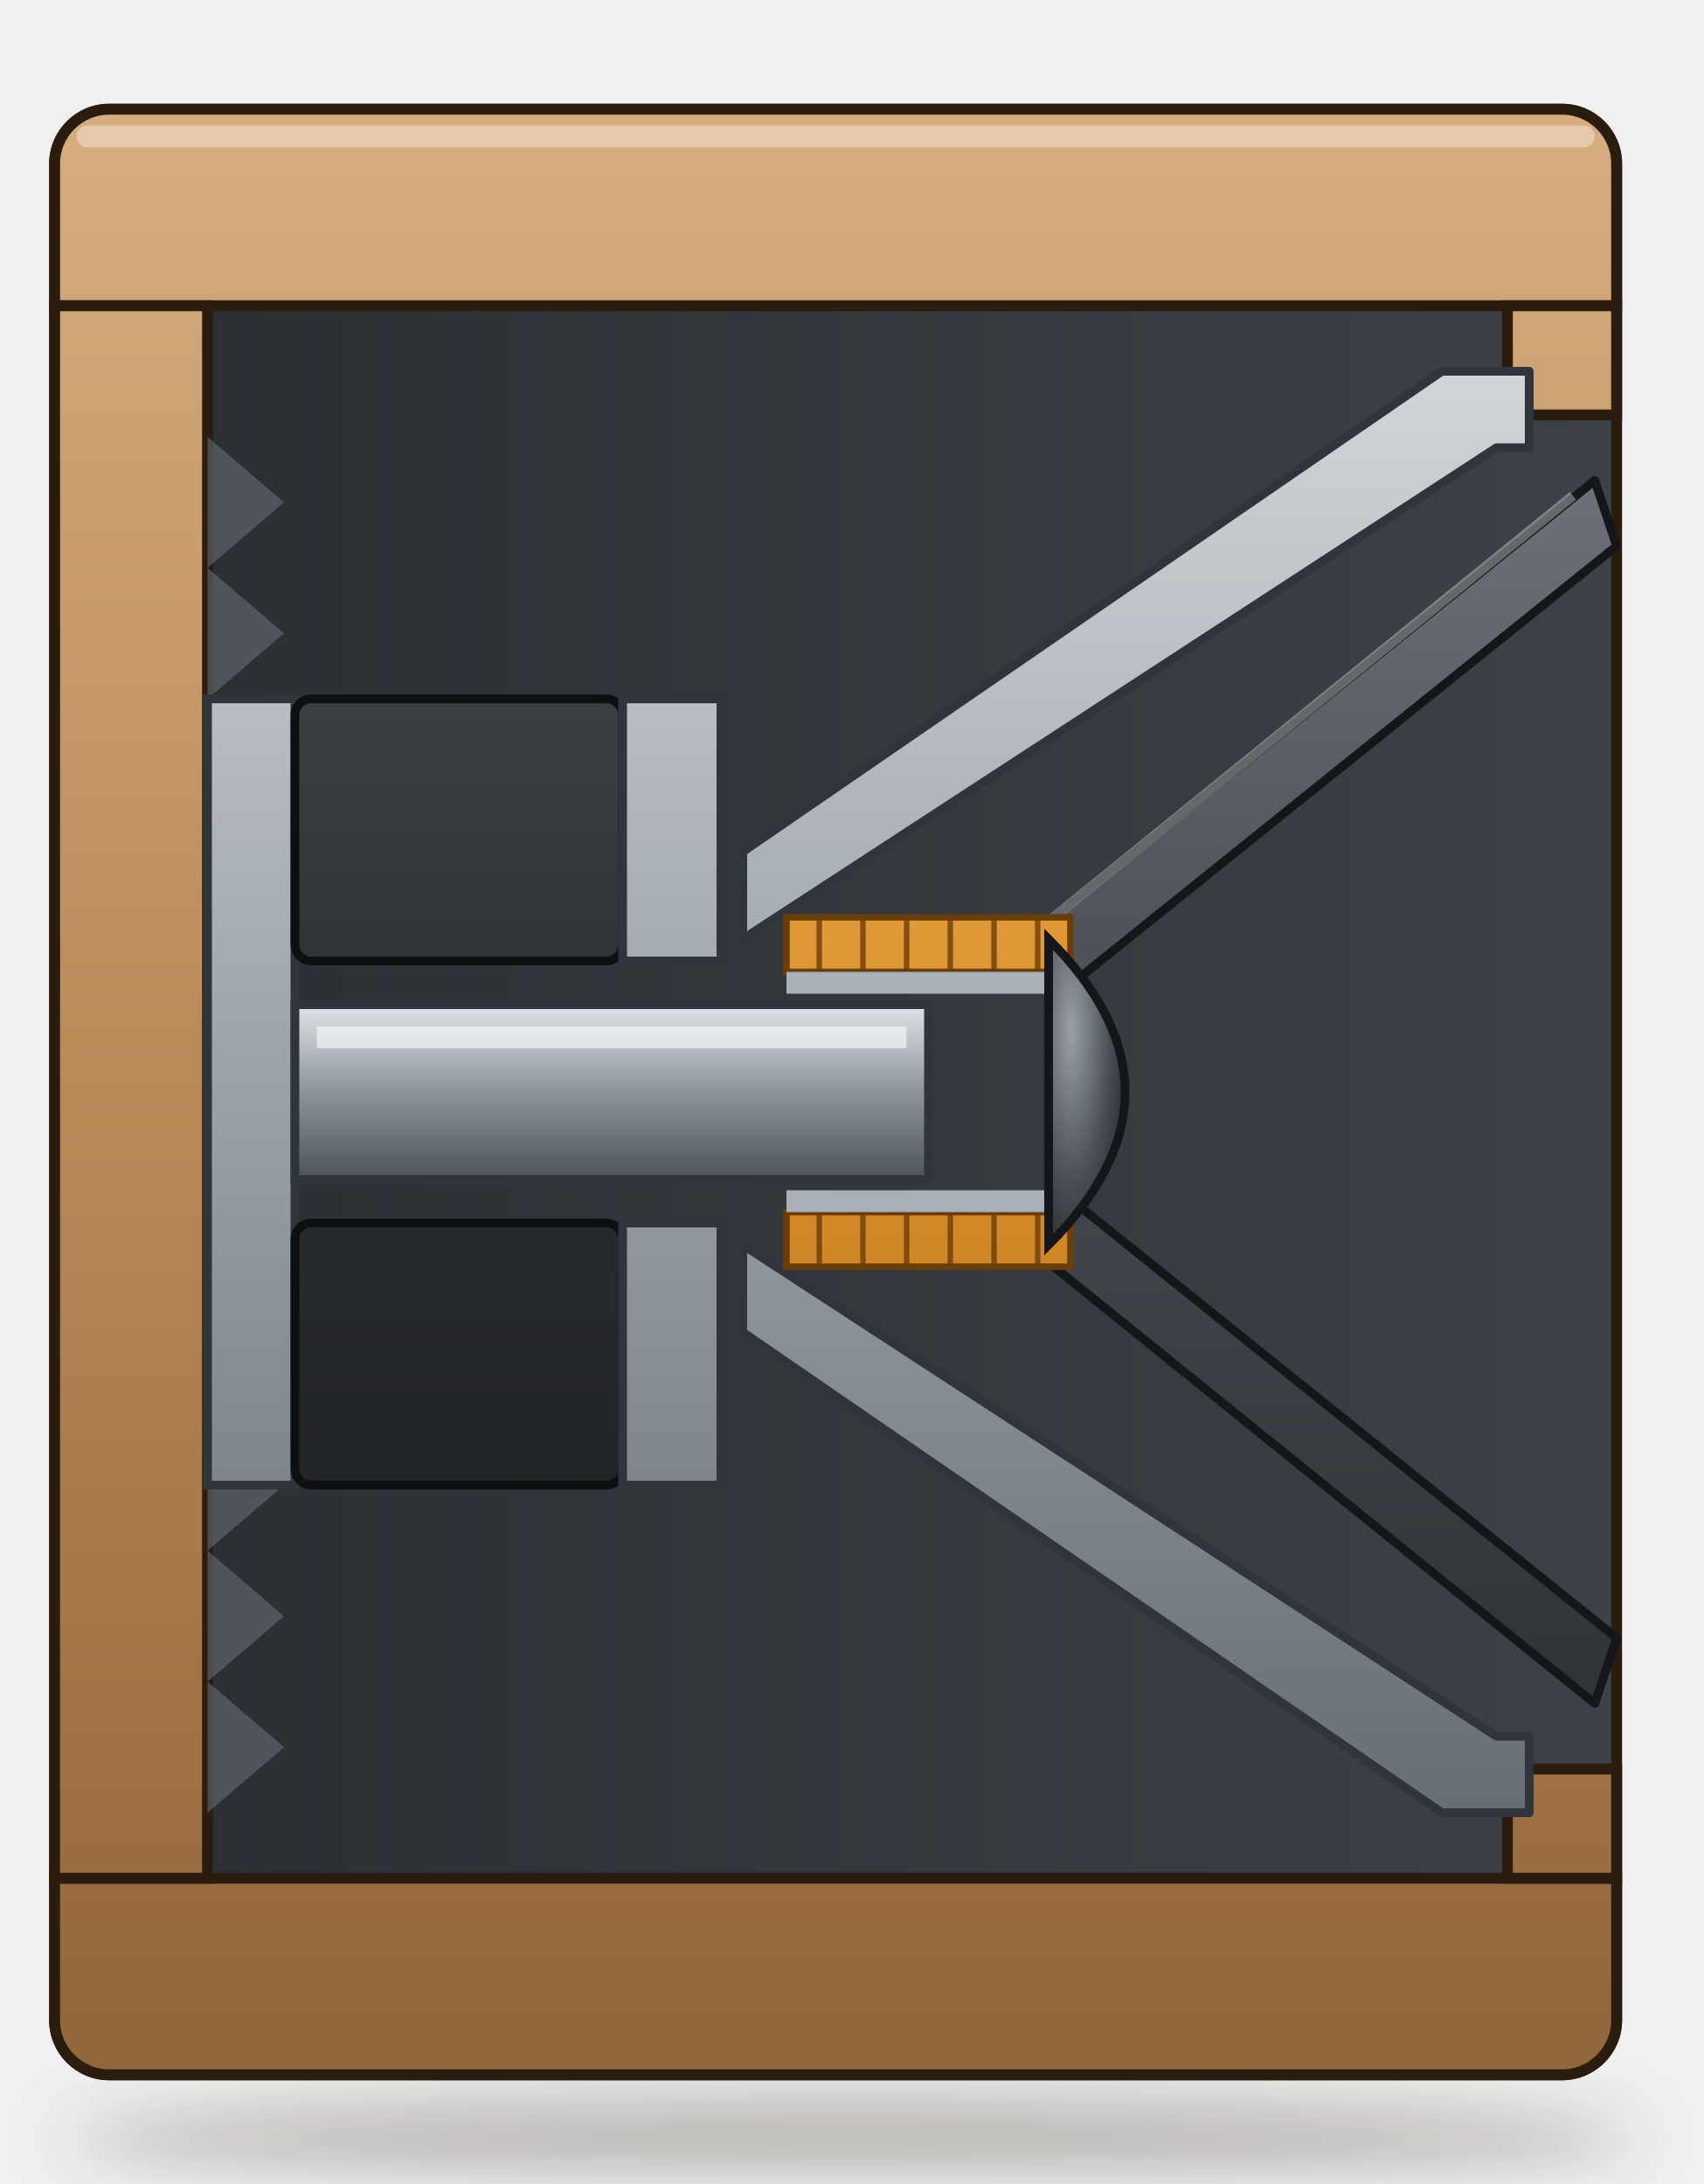
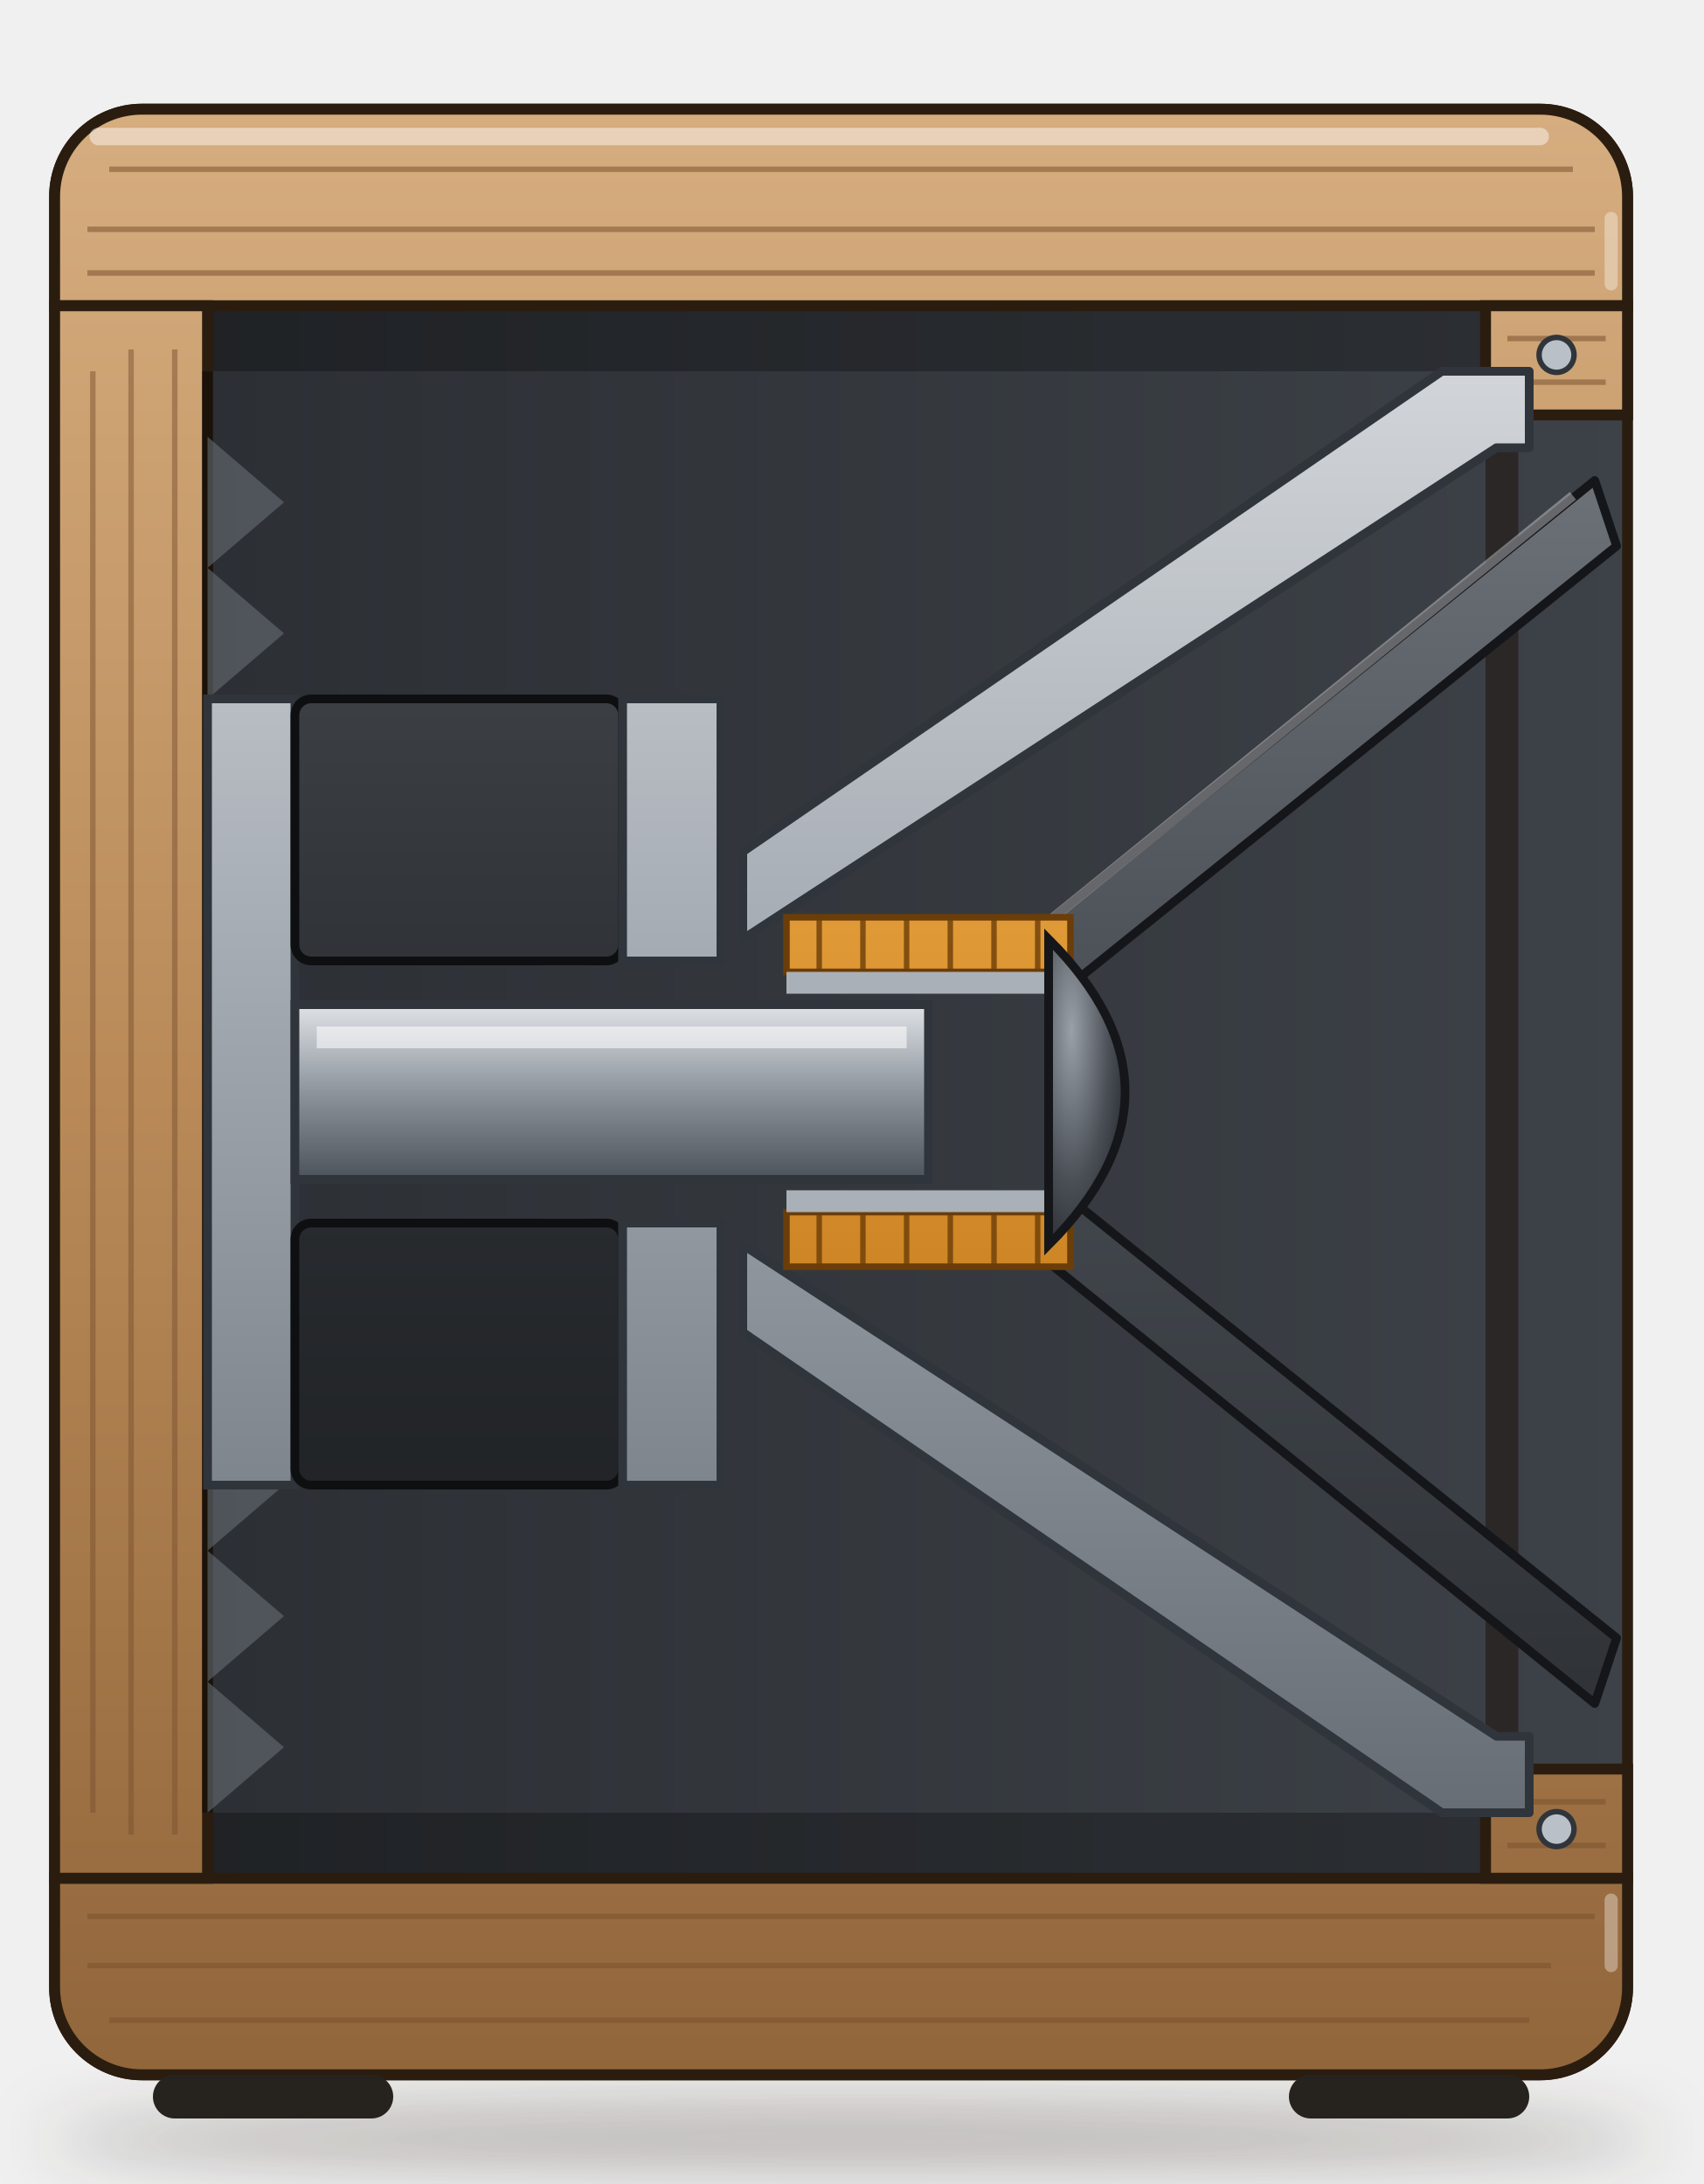
<svg xmlns="http://www.w3.org/2000/svg" viewBox="0 0 156 200" width="156" height="200">
  <defs>
    <linearGradient id="speaker-wood" x1="0" y1="0" x2="0" y2="200" gradientUnits="userSpaceOnUse">
      <stop offset="0" stop-color="#d9b184" />
      <stop offset=".5" stop-color="#b98a58" />
      <stop offset="1" stop-color="#8d6238" />
    </linearGradient>
    <linearGradient id="speaker-cav" x1="0" y1="0" x2="1" y2="0">
      <stop offset="0" stop-color="#2a2d32" />
      <stop offset="1" stop-color="#3d4248" />
    </linearGradient>
    <linearGradient id="speaker-steel" x1="0" y1="0" x2="0" y2="200" gradientUnits="userSpaceOnUse">
      <stop offset="0" stop-color="#eef0f2" />
      <stop offset=".5" stop-color="#9aa1a9" />
      <stop offset="1" stop-color="#4c535b" />
    </linearGradient>
    <linearGradient id="speaker-mag" x1="0" y1="0" x2="0" y2="200" gradientUnits="userSpaceOnUse">
      <stop offset="0" stop-color="#5a5f66" />
      <stop offset=".5" stop-color="#2a2d31" />
      <stop offset="1" stop-color="#121416" />
    </linearGradient>
    <linearGradient id="speaker-cone" x1="0" y1="0" x2="0" y2="200" gradientUnits="userSpaceOnUse">
      <stop offset="0" stop-color="#8a9097" />
      <stop offset=".5" stop-color="#454a50" />
      <stop offset="1" stop-color="#1e2125" />
    </linearGradient>
    <linearGradient id="speaker-pole" x1="0" y1="0" x2="0" y2="1">
      <stop offset="0" stop-color="#dfe3e7" />
      <stop offset=".5" stop-color="#8d949c" />
      <stop offset="1" stop-color="#4c535b" />
    </linearGradient>
    <linearGradient id="speaker-cu" x1="0" y1="0" x2="0" y2="200" gradientUnits="userSpaceOnUse">
      <stop offset="0" stop-color="#ffd27a" />
      <stop offset=".5" stop-color="#d98f2b" />
      <stop offset="1" stop-color="#8f5410" />
    </linearGradient>
    <radialGradient id="speaker-cap" cx=".3" cy=".3" r=".9">
      <stop offset="0" stop-color="#9aa0a7" />
      <stop offset=".55" stop-color="#4a4f56" />
      <stop offset="1" stop-color="#1c1f23" />
    </radialGradient>
    <filter id="speaker-blur" x="-20%" y="-50%" width="140%" height="200%">
      <feGaussianBlur stdDeviation="3" />
    </filter>
  </defs>
-   <ellipse cx="78" cy="196" rx="72" ry="4" fill="#2b2418" opacity=".28" filter="url(#speaker-blur)" />
-   <rect x="5" y="10" width="143" height="180" rx="5" fill="url(#speaker-cav)" stroke="#2a1d10" stroke-width="1" />
-   <path d="M5 15a5 5 0 0 1 5-5h133a5 5 0 0 1 5 5v13H5z" fill="url(#speaker-wood)" stroke="#2a1d10" stroke-width="1" />
-   <path d="M5 172h143v13a5 5 0 0 1-5 5H10a5 5 0 0 1-5-5z" fill="url(#speaker-wood)" stroke="#2a1d10" stroke-width="1" />
+   <ellipse cx="78" cy="196" rx="74" ry="3.5" fill="#2b2418" opacity=".28" filter="url(#speaker-blur)" />
+   <rect x="5" y="10" width="144" height="180" rx="8" fill="url(#speaker-cav)" stroke="#2a1d10" stroke-width="1" />
+   <rect x="19" y="28" width="118" height="6" fill="#000" opacity=".28" />
+   <rect x="19" y="166" width="118" height="6" fill="#000" opacity=".28" />
+   <path d="M5 18a8 8 0 0 1 8-8h128a8 8 0 0 1 8 8v10H5z" fill="url(#speaker-wood)" stroke="#2a1d10" stroke-width="1" />
+   <path d="M5 172h144v10a8 8 0 0 1-8 8H13a8 8 0 0 1-8-8z" fill="url(#speaker-wood)" stroke="#2a1d10" stroke-width="1" />
  <path d="M5 28h14v144H5z" fill="url(#speaker-wood)" stroke="#2a1d10" stroke-width="1" />
-   <path d="M138 28h10v10h-10zM138 162h10v10h-10z" fill="url(#speaker-wood)" stroke="#2a1d10" stroke-width="1" />
-   <rect x="7" y="11.5" width="139" height="2" rx="1" fill="#fff" opacity=".35" />
+   <path d="M136 28h13v10h-13zM136 162h13v10h-13z" fill="url(#speaker-wood)" stroke="#2a1d10" stroke-width="1" />
+   <path d="M136 38h13v124" fill="none" stroke="#2a1d10" stroke-width="0" />
+   <rect x="136" y="38" width="3" height="124" fill="#1b130b" opacity=".55" />
+   <path d="M10 15.5h134M8 21h138M8 25h138M8 175.5h138M8 180h134M10 185h130" stroke="#7a5230" stroke-width=".5" opacity=".55" fill="none" />
+   <path d="M8.5 34v132M12 32v136M16 32v136" stroke="#7a5230" stroke-width=".5" opacity=".5" fill="none" />
+   <path d="M138 31h9M138 35h9M138 165h9M138 169h9" stroke="#7a5230" stroke-width=".5" opacity=".55" fill="none" />
+   <path d="M9 12.5h132" stroke="#fff" stroke-width="1.6" stroke-linecap="round" opacity=".45" />
+   <path d="M147.5 20v6M147.5 174v6" stroke="#fff" stroke-width="1.2" stroke-linecap="round" opacity=".35" />
+   <path d="M19 34v132" stroke="#000" stroke-width="1" opacity=".35" />
+   <circle cx="142.5" cy="32.5" r="1.6" fill="#b9c0c8" stroke="#30353b" stroke-width=".5" />
+   <circle cx="142.5" cy="167.5" r="1.6" fill="#b9c0c8" stroke="#30353b" stroke-width=".5" />
+   <rect x="14" y="190" width="22" height="4" rx="2" fill="#26231f" />
+   <rect x="118" y="190" width="22" height="4" rx="2" fill="#26231f" />
  <path d="M19 40l7 6-7 6 7 6-7 6 7 6-7 6zM19 130l7 6-7 6 7 6-7 6 7 6-7 6z" fill="#6c727a" opacity=".55" />
  <rect x="19" y="64" width="8" height="72" fill="url(#speaker-steel)" stroke="#30353b" stroke-width=".8" />
  <rect x="27" y="64" width="30" height="24" rx="1.5" fill="url(#speaker-mag)" stroke="#0e0f11" stroke-width=".8" />
  <rect x="27" y="112" width="30" height="24" rx="1.5" fill="url(#speaker-mag)" stroke="#0e0f11" stroke-width=".8" />
  <rect x="57" y="64" width="9" height="24" fill="url(#speaker-steel)" stroke="#30353b" stroke-width=".8" />
  <rect x="57" y="112" width="9" height="24" fill="url(#speaker-steel)" stroke="#30353b" stroke-width=".8" />
  <rect x="27" y="92" width="58" height="16" fill="url(#speaker-pole)" stroke="#30353b" stroke-width=".8" />
  <rect x="29" y="94" width="54" height="2" fill="#fff" opacity=".55" />
  <path d="M132 34h8v7h-3L68 86v-8L132 34z" fill="url(#speaker-steel)" stroke="#30353b" stroke-width=".8" stroke-linejoin="round" />
  <path d="M132 166h8v-7h-3L68 114v8L132 166z" fill="url(#speaker-steel)" stroke="#30353b" stroke-width=".8" stroke-linejoin="round" />
  <g id="cone" data-move="1">
    <path d="M146 44l-52 42 3 5 51-41z" fill="url(#speaker-cone)" stroke="#14161a" stroke-width=".8" stroke-linejoin="round" />
    <path d="M146 156l-52-42 3-5 51 41z" fill="url(#speaker-cone)" stroke="#14161a" stroke-width=".8" stroke-linejoin="round" />
    <path d="M144 45.4l-50 40.6" stroke="#fff" stroke-width=".9" opacity=".35" />
    <path d="M96 85v30" stroke="#14161a" stroke-width=".8" />
    <rect x="72" y="84" width="26" height="5" fill="url(#speaker-cu)" stroke="#6b3d08" stroke-width=".6" />
    <rect x="72" y="111" width="26" height="5" fill="url(#speaker-cu)" stroke="#6b3d08" stroke-width=".6" />
    <path d="M75 84v5M79 84v5M83 84v5M87 84v5M91 84v5M95 84v5M75 111v5M79 111v5M83 111v5M87 111v5M91 111v5M95 111v5" stroke="#6b3d08" stroke-width=".5" opacity=".8" />
    <rect x="72" y="89" width="26" height="2" fill="#aab0b7" />
    <rect x="72" y="109" width="26" height="2" fill="#aab0b7" />
    <path d="M96 86q14 14 0 28z" fill="url(#speaker-cap)" stroke="#14161a" stroke-width=".8" />
  </g>
  <circle class="anchor" id="a-rimtop" cx="146" cy="44" r="0" />
  <circle class="anchor" id="a-rimbot" cx="146" cy="156" r="0" />
  <circle class="anchor" id="a-cone" cx="122" cy="65" r="0" />
  <circle class="anchor" id="a-coil" cx="84" cy="85" r="0" />
  <circle class="anchor" id="a-magnet" cx="42" cy="75" r="0" />
  <circle class="anchor" id="a-basket" cx="108" cy="54" r="0" />
  <circle class="anchor" id="a-fl-top" cx="138" cy="38" r="0" />
  <circle class="anchor" id="a-fl-bot" cx="138" cy="162" r="0" />
  <circle class="anchor" id="a-sp-top" cx="84" cy="76" r="0" />
  <circle class="anchor" id="a-sp-bot" cx="84" cy="124" r="0" />
</svg>
